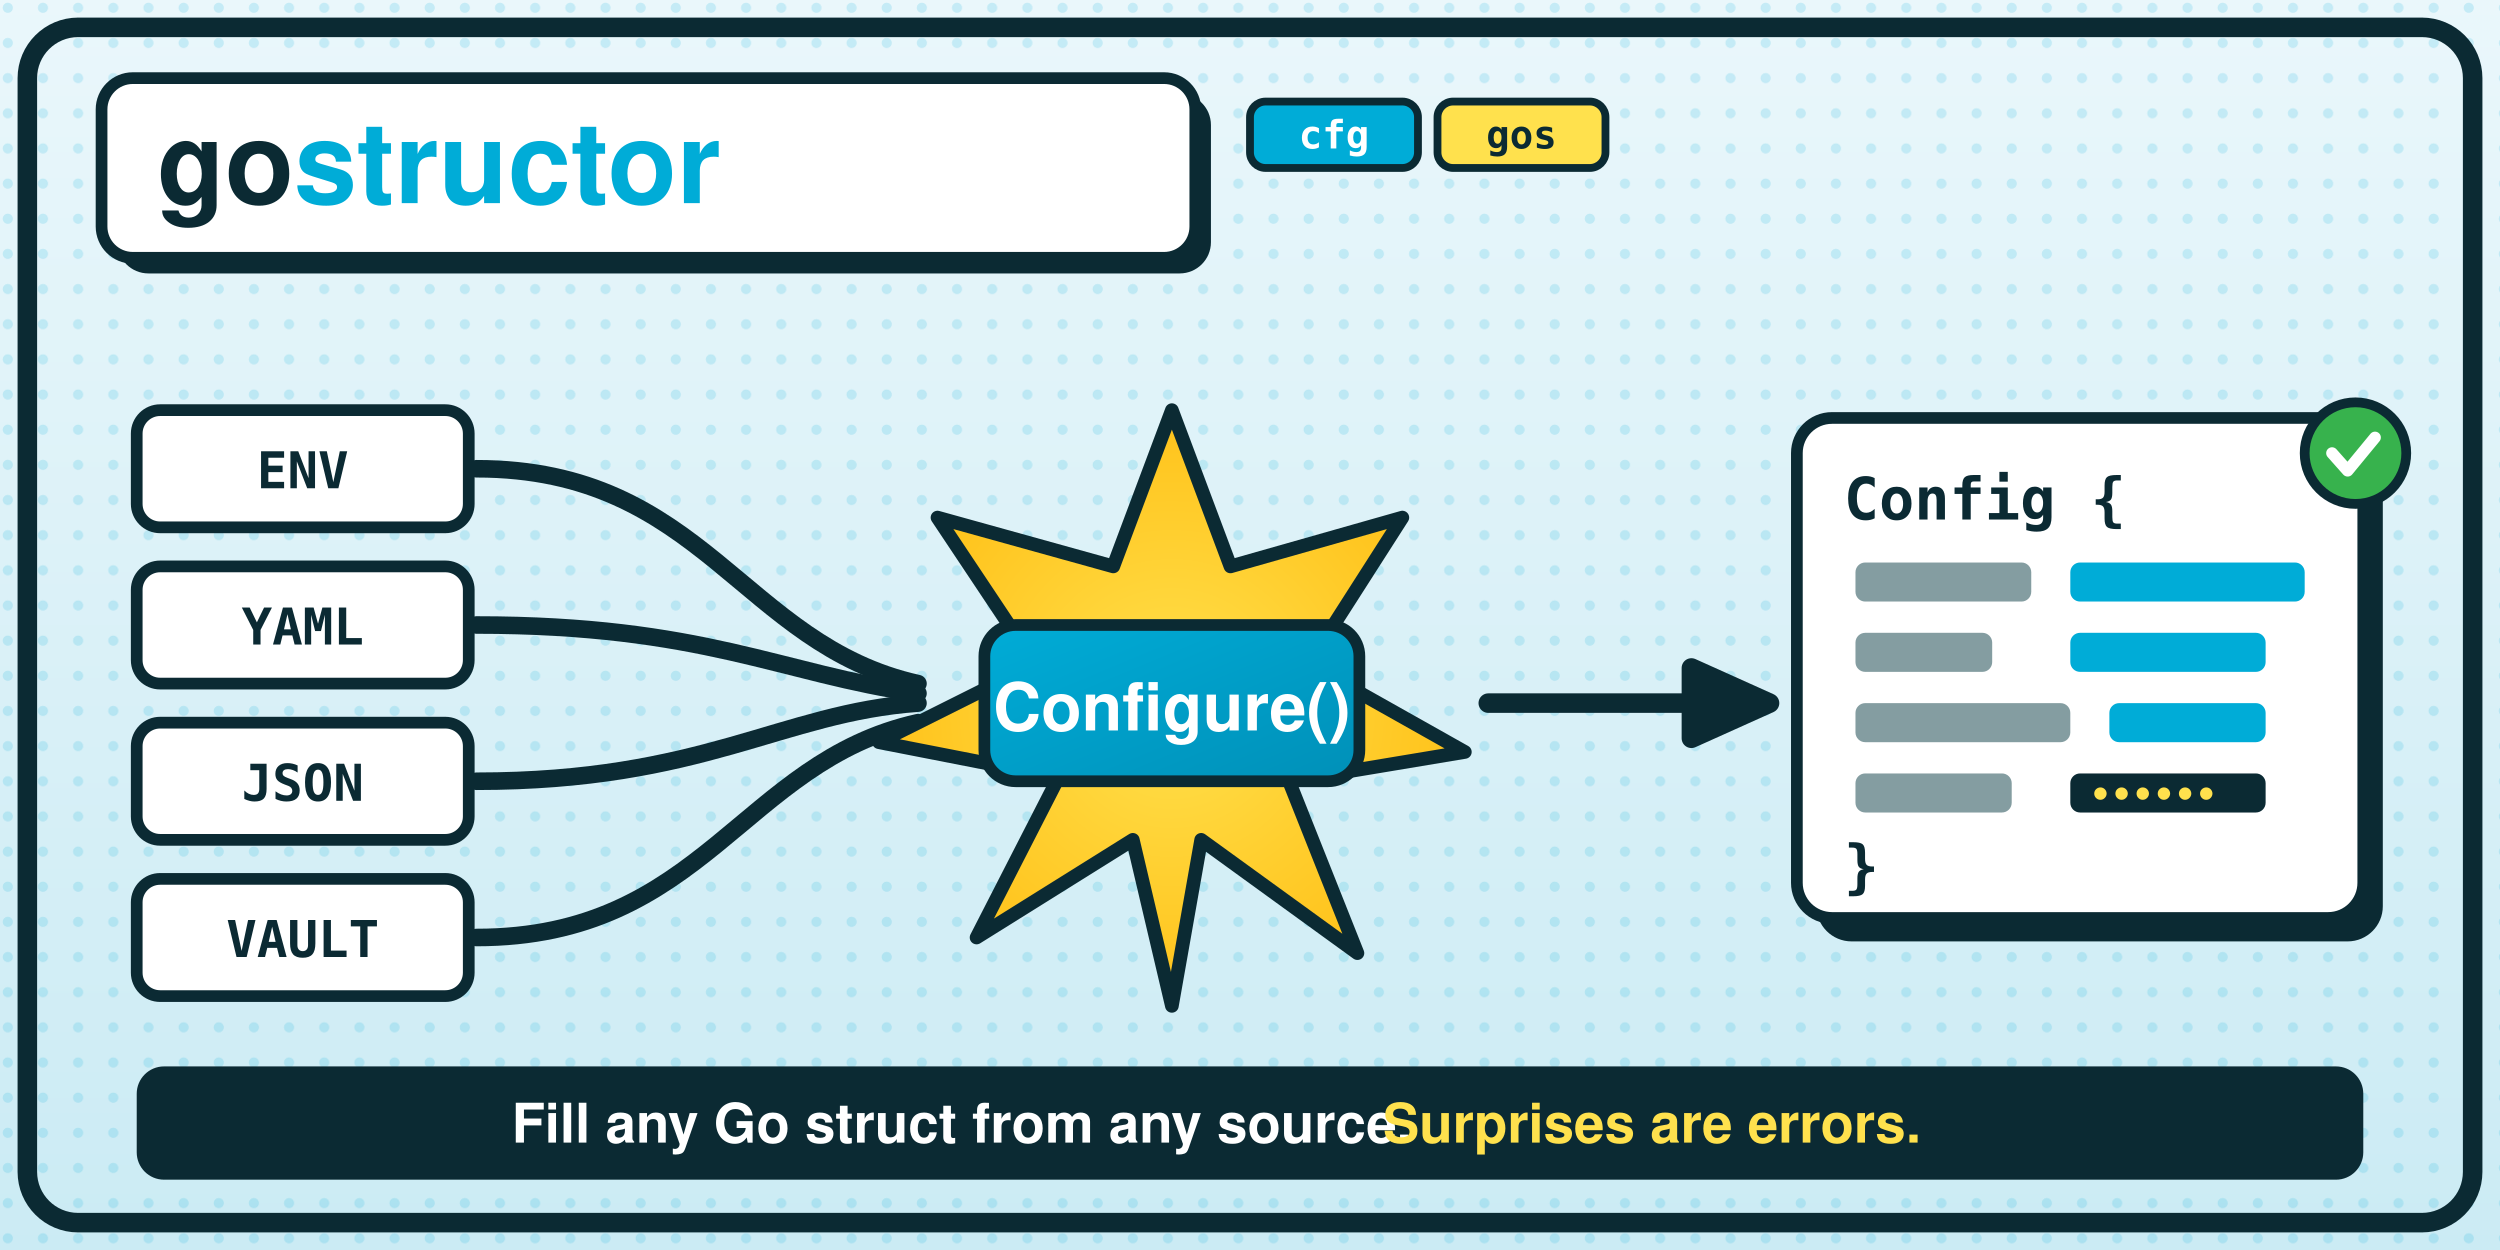
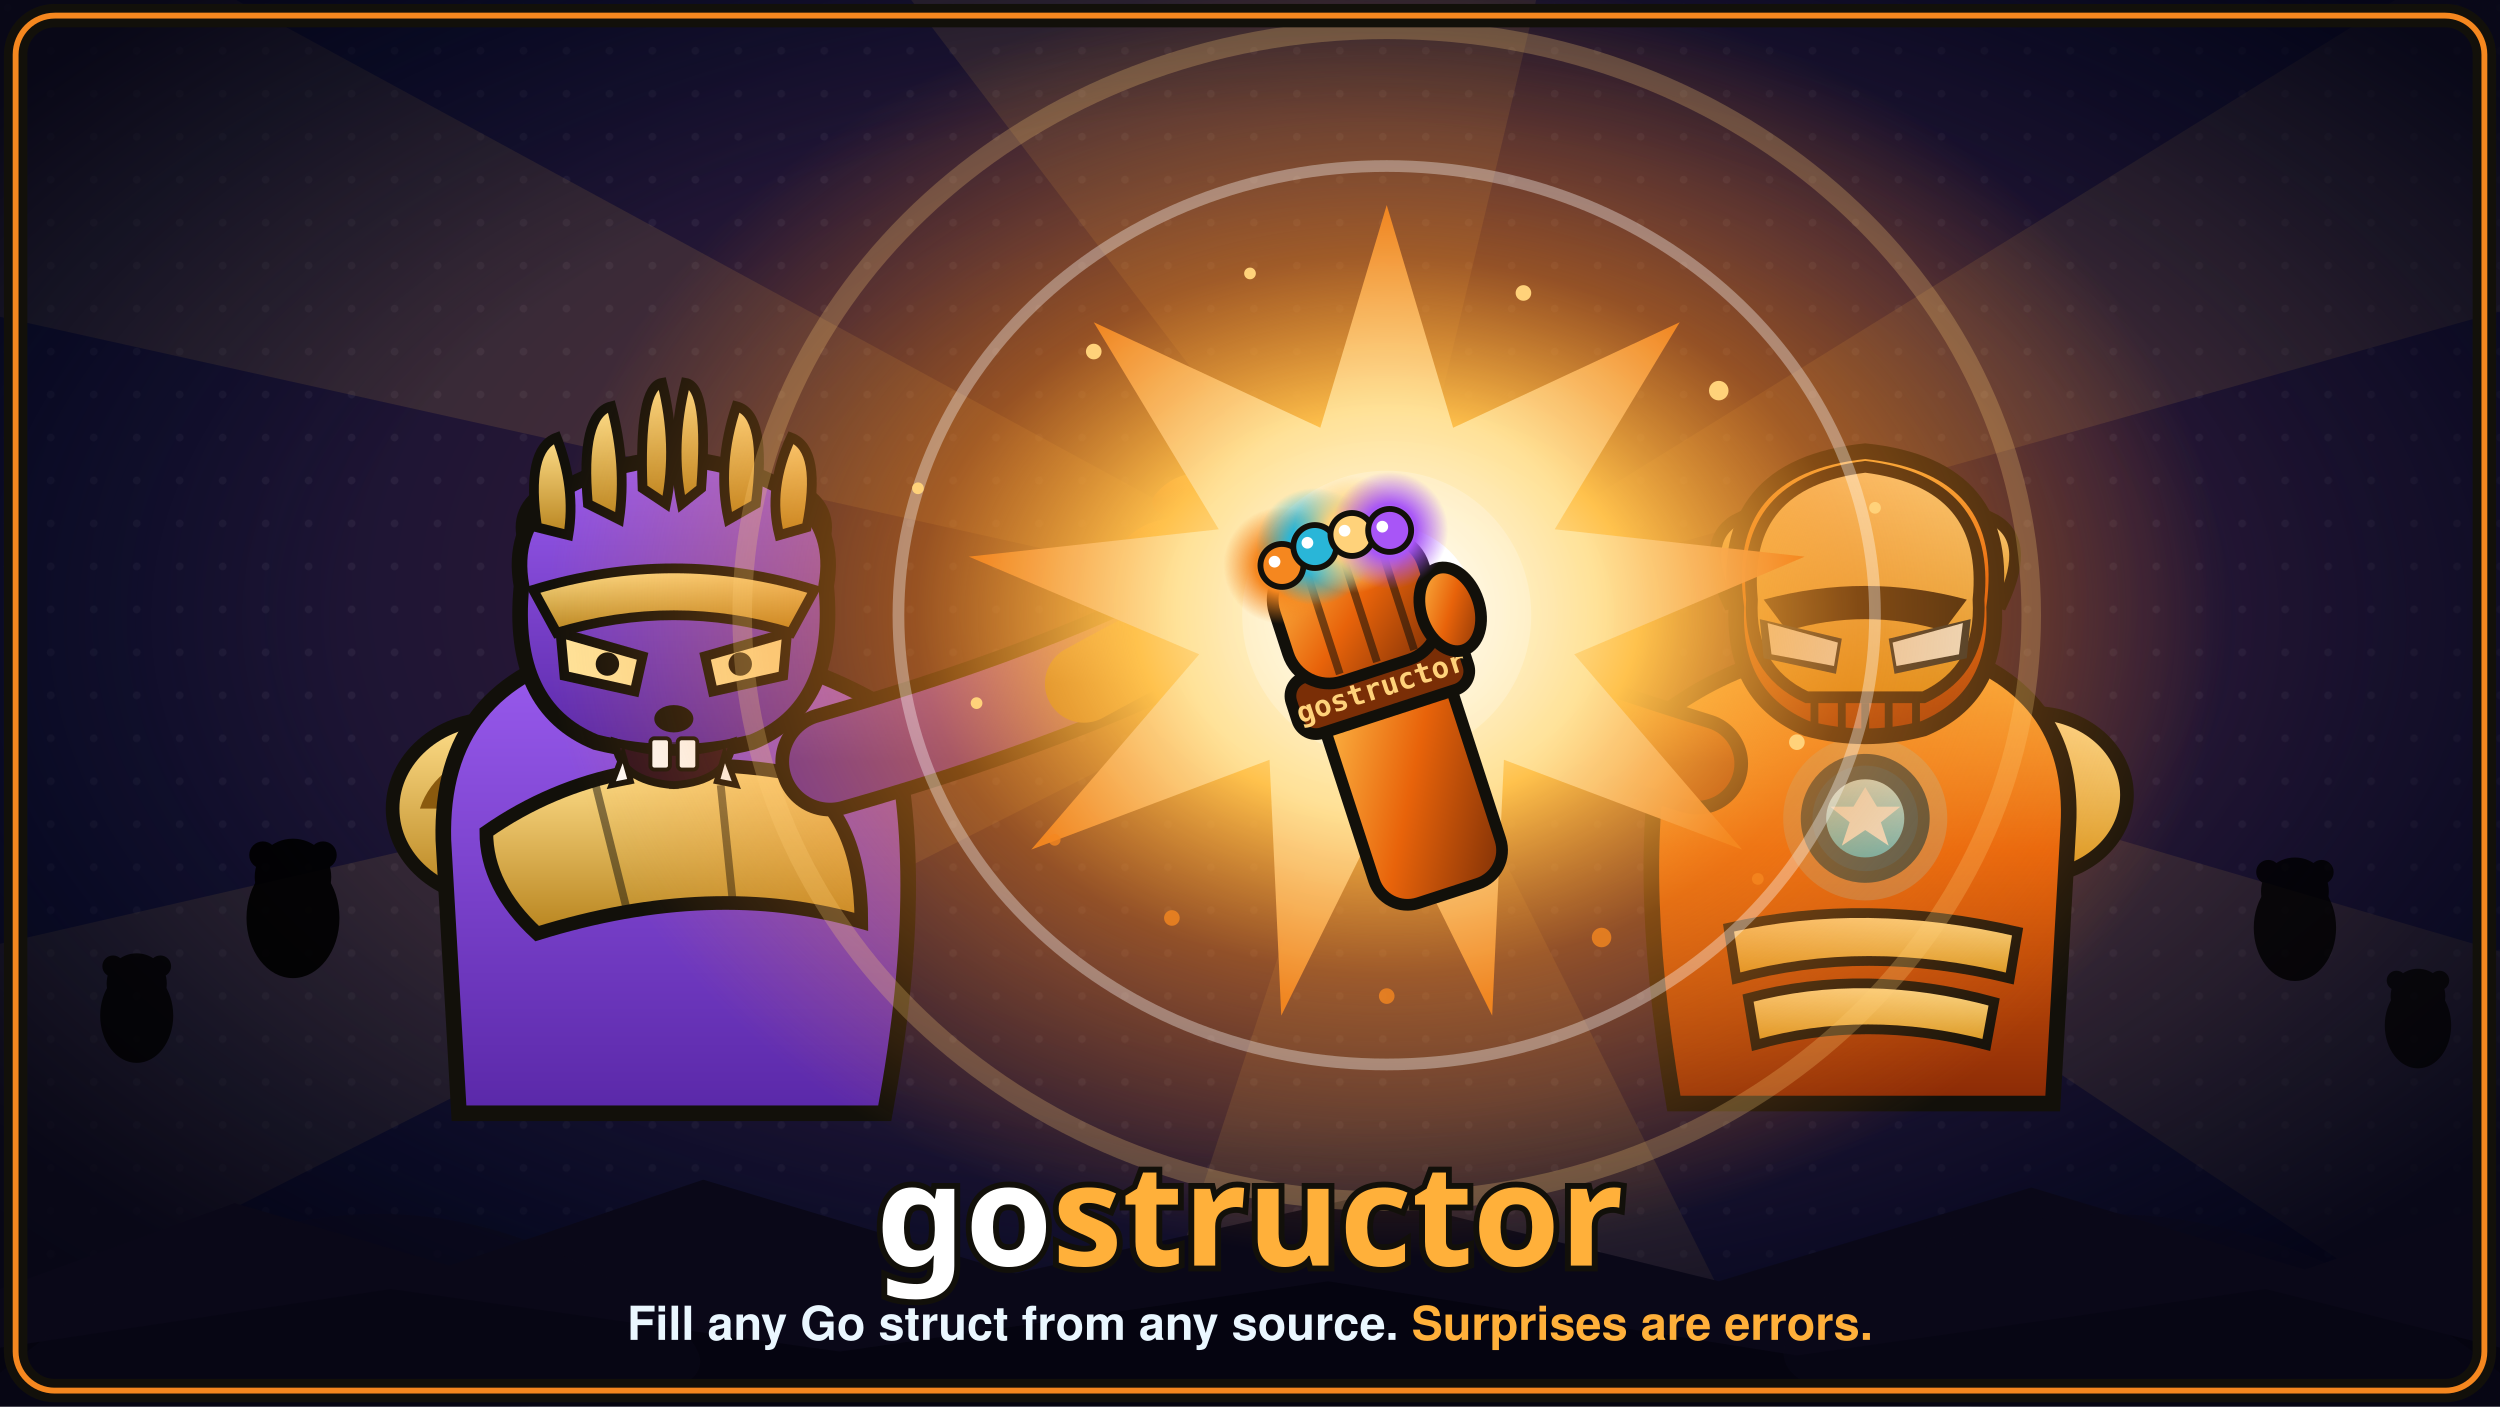
- <svg xmlns="http://www.w3.org/2000/svg" viewBox="0 0 1280 640" width="1280" height="640" role="img" aria-labelledby="gostructorCardTitle gostructorCardDesc">
+ <svg xmlns="http://www.w3.org/2000/svg" viewBox="0 0 1280 720" width="1280" height="720" role="img" aria-labelledby="cardTitle cardDesc">
  <defs>
-     <linearGradient id="cardSky" x1="0%" y1="0%" x2="0%" y2="100%">
-       <stop offset="0%" stop-color="#EAF7FB" />
-       <stop offset="100%" stop-color="#CBEBF4" />
-     </linearGradient>
-     <linearGradient id="cardBadge" x1="0%" y1="0%" x2="100%" y2="100%">
-       <stop offset="0%" stop-color="#00ACD7" />
-       <stop offset="100%" stop-color="#0090B8" />
-     </linearGradient>
-     <radialGradient id="burst" cx="50%" cy="50%" r="50%">
-       <stop offset="0%" stop-color="#FFE14D" />
-       <stop offset="100%" stop-color="#FFC21A" />
-     </radialGradient>
-     <pattern id="halftone" width="18" height="18" patternUnits="userSpaceOnUse">
-       <circle cx="4" cy="4" r="2.6" fill="#00ACD7" fill-opacity="0.16" />
+     <radialGradient id="skyNebula" cx="55%" cy="42%" r="75%">
+       <stop offset="0%" stop-color="#5A2A0A" />
+       <stop offset="38%" stop-color="#2A1836" />
+       <stop offset="75%" stop-color="#0E1030" />
+       <stop offset="100%" stop-color="#05061A" />
+     </radialGradient>
+     <radialGradient id="snapGlow" cx="50%" cy="50%" r="50%">
+       <stop offset="0%" stop-color="#FFFFFF" />
+       <stop offset="12%" stop-color="#FFF0C0" />
+       <stop offset="30%" stop-color="#FFC24D" />
+       <stop offset="56%" stop-color="#F5871F" stop-opacity="0.5" />
+       <stop offset="100%" stop-color="#F5871F" stop-opacity="0" />
+     </radialGradient>
+     <radialGradient id="vignette" cx="50%" cy="44%" r="62%">
+       <stop offset="0%" stop-color="#05061A" stop-opacity="0" />
+       <stop offset="58%" stop-color="#05061A" stop-opacity="0" />
+       <stop offset="100%" stop-color="#040414" stop-opacity="0.85" />
+     </radialGradient>
+     <radialGradient id="burstCore" cx="50%" cy="50%" r="50%">
+       <stop offset="0%" stop-color="#FFFFFF" />
+       <stop offset="50%" stop-color="#FFE39A" />
+       <stop offset="100%" stop-color="#F5871F" />
+     </radialGradient>
+     <linearGradient id="ironArmor" x1="0%" y1="0%" x2="0%" y2="100%">
+       <stop offset="0%" stop-color="#FFC24D" />
+       <stop offset="45%" stop-color="#E8630A" />
+       <stop offset="100%" stop-color="#8A2A06" />
+     </linearGradient>
+     <linearGradient id="ironGold" x1="0%" y1="0%" x2="0%" y2="100%">
+       <stop offset="0%" stop-color="#FFE39A" />
+       <stop offset="100%" stop-color="#D9971E" />
+     </linearGradient>
+     <linearGradient id="titanSkin" x1="0%" y1="0%" x2="0%" y2="100%">
+       <stop offset="0%" stop-color="#9B5CF0" />
+       <stop offset="100%" stop-color="#5A28A8" />
+     </linearGradient>
+     <linearGradient id="titanGold" x1="0%" y1="0%" x2="0%" y2="100%">
+       <stop offset="0%" stop-color="#FFDE8A" />
+       <stop offset="100%" stop-color="#B8841E" />
+     </linearGradient>
+     <linearGradient id="metal" x1="0%" y1="0%" x2="100%" y2="100%">
+       <stop offset="0%" stop-color="#FFC24D" />
+       <stop offset="50%" stop-color="#E8630A" />
+       <stop offset="100%" stop-color="#7A2E06" />
+     </linearGradient>
+     <linearGradient id="reactor" x1="0%" y1="0%" x2="0%" y2="100%">
+       <stop offset="0%" stop-color="#CFF6FF" />
+       <stop offset="100%" stop-color="#29B6D8" />
+     </linearGradient>
+     <pattern id="dots" width="22" height="22" patternUnits="userSpaceOnUse">
+       <circle cx="4" cy="4" r="2" fill="#FFFFFF" fill-opacity="0.05" />
    </pattern>
+     <radialGradient id="gEnv" cx="50%" cy="50%" r="50%">
+       <stop offset="0%" stop-color="#FFD9A6" />
+       <stop offset="45%" stop-color="#F5871F" />
+       <stop offset="100%" stop-color="#F5871F" stop-opacity="0" />
+     </radialGradient>
+     <radialGradient id="gYaml" cx="50%" cy="50%" r="50%">
+       <stop offset="0%" stop-color="#CFF6FF" />
+       <stop offset="45%" stop-color="#29B6D8" />
+       <stop offset="100%" stop-color="#29B6D8" stop-opacity="0" />
+     </radialGradient>
+     <radialGradient id="gJson" cx="50%" cy="50%" r="50%">
+       <stop offset="0%" stop-color="#FFF3C0" />
+       <stop offset="45%" stop-color="#FFD27A" />
+       <stop offset="100%" stop-color="#FFD27A" stop-opacity="0" />
+     </radialGradient>
+     <radialGradient id="gVault" cx="50%" cy="50%" r="50%">
+       <stop offset="0%" stop-color="#E6CCFF" />
+       <stop offset="45%" stop-color="#A855F7" />
+       <stop offset="100%" stop-color="#A855F7" stop-opacity="0" />
+     </radialGradient>
+     <g id="ghost">
+       <ellipse cx="0" cy="0" rx="34" ry="44" fill="currentColor" />
+       <circle cx="-22" cy="-46" r="10" fill="currentColor" />
+       <circle cx="22" cy="-46" r="10" fill="currentColor" />
+       <circle cx="0" cy="-30" r="28" fill="currentColor" />
+     </g>
  </defs>
-   <rect x="0" y="0" width="1280" height="640" fill="url(#cardSky)" />
-   <rect x="0" y="0" width="1280" height="640" fill="url(#halftone)" />
-   <rect x="14" y="14" width="1252" height="612" rx="26" fill="none" stroke="#0B2A33" stroke-width="10" />
+   <rect x="0" y="0" width="1280" height="720" fill="url(#skyNebula)" />
+   <rect x="0" y="0" width="1280" height="720" fill="url(#dots)" />
+   <g fill="#FFC24D" fill-opacity="0.12">
+     <path d="M710,320 L-100,-120 L-100,140 Z" />
+     <path d="M710,320 L1420,-120 L1420,120 Z" />
+     <path d="M710,320 L-160,520 L-160,760 Z" />
+     <path d="M710,320 L1460,540 L1460,820 Z" />
+     <path d="M710,320 L360,-140 L820,-140 Z" />
+     <path d="M710,320 L520,900 L1000,900 Z" />
+   </g>
+   <rect x="0" y="0" width="1280" height="720" fill="url(#vignette)" />
  <g>
-     <rect x="60" y="48" width="560" height="92" rx="16" fill="#0B2A33" />
-     <rect x="52" y="40" width="560" height="92" rx="16" fill="#FFFFFF" stroke="#0B2A33" stroke-width="6" />
-     <text x="80" y="104" font-family="'Segoe UI', Helvetica, Arial, sans-serif" font-size="58" font-weight="800" fill="#0B2A33">go<tspan fill="#00ACD7">structor</tspan>
+     <use href="#ghost" transform="translate(150,470) scale(0.7)" fill="#2A1245" opacity="0.9" />
+     <use href="#ghost" transform="translate(70,520) scale(0.55)" fill="#2A1245" opacity="0.8" />
+     <use href="#ghost" transform="translate(1175,475) scale(0.62)" fill="#2A1206" opacity="0.8" />
+     <use href="#ghost" transform="translate(1238,525) scale(0.5)" fill="#2A1206" opacity="0.7" />
+   </g>
+   <path d="M0,660 L120,616 L230,648 L360,604 L520,652 L700,612 L880,656 L1040,608 L1180,650 L1280,616 L1280,720 L0,720 Z" fill="#0A0818" />
+   <path d="M0,690 L200,660 L430,692 L680,656 L920,694 L1160,660 L1280,690 L1280,720 L0,720 Z" fill="#050410" />
+   <g transform="translate(345,420)">
+     <ellipse cx="-92" cy="-6" rx="52" ry="46" fill="url(#titanGold)" stroke="#12100A" stroke-width="7" />
+     <path d="M-130,-6 a40,40 0 0 1 76,0 Z" fill="#8A5A0E" />
+     <path d="M-118,10 Q-120,-70 -40,-88 Q40,-98 108,-58 Q132,20 108,150 L-110,150 Z" fill="url(#titanSkin)" stroke="#12100A" stroke-width="8" />
+     <path d="M-96,6 Q-30,-40 60,-24 Q96,-4 96,52 Q20,30 -70,58 Q-96,34 -96,6 Z" fill="url(#titanGold)" stroke="#12100A" stroke-width="7" />
+     <line x1="-40" y1="-18" x2="-24" y2="46" stroke="#12100A" stroke-width="4" stroke-opacity="0.5" />
+     <line x1="24" y1="-18" x2="30" y2="40" stroke="#12100A" stroke-width="4" stroke-opacity="0.5" />
+     <circle cx="-58" cy="-150" r="20" fill="url(#titanSkin)" stroke="#12100A" stroke-width="6" />
+     <circle cx="58" cy="-150" r="20" fill="url(#titanSkin)" stroke="#12100A" stroke-width="6" />
+     <circle cx="-58" cy="-150" r="8" fill="#3A1A6E" />
+     <circle cx="58" cy="-150" r="8" fill="#3A1A6E" />
+     <path d="M-78,-120 Q-88,-176 0,-186 Q88,-176 78,-120 Q84,-58 40,-40 Q0,-30 -40,-40 Q-84,-58 -78,-120 Z" fill="url(#titanSkin)" stroke="#12100A" stroke-width="8" />
+     <g fill="url(#titanGold)" stroke="#12100A" stroke-width="5">
+       <path d="M-70,-150 q-6,-40 10,-46 q10,26 6,50 z" />
+       <path d="M-44,-162 q-4,-46 12,-50 q8,30 4,58 z" />
+       <path d="M-16,-170 q-2,-52 10,-54 q8,32 2,62 z" />
+       <path d="M14,-170 q4,-52 -8,-54 q-8,32 -2,62 z" />
+       <path d="M42,-162 q6,-46 -10,-50 q-10,30 -4,58 z" />
+       <path d="M68,-150 q8,-40 -8,-46 q-12,26 -6,50 z" />
+     </g>
+     <path d="M-72,-118 Q0,-140 72,-118 L60,-96 Q0,-114 -60,-96 Z" fill="url(#titanGold)" stroke="#12100A" stroke-width="5" />
+     <path d="M-58,-96 L-16,-84 L-20,-66 L-56,-74 Z" fill="#FFE39A" stroke="#12100A" stroke-width="5" />
+     <path d="M58,-96 L16,-84 L20,-66 L56,-74 Z" fill="#FFE39A" stroke="#12100A" stroke-width="5" />
+     <circle cx="-34" cy="-80" r="6" fill="#12100A" />
+     <circle cx="34" cy="-80" r="6" fill="#12100A" />
+     <ellipse cx="0" cy="-52" rx="10" ry="7" fill="#12100A" />
+     <line x1="0" y1="-40" x2="0" y2="-16" stroke="#12100A" stroke-width="5" stroke-opacity="0.6" />
+     <path d="M-30,-40 Q0,-30 30,-40 Q28,-20 0,-18 Q-28,-20 -30,-40 Z" fill="#2A0E1E" stroke="#12100A" stroke-width="4" />
+     <rect x="-12" y="-42" width="10" height="16" rx="2" fill="#FFFFFF" stroke="#12100A" stroke-width="2" />
+     <rect x="2" y="-42" width="10" height="16" rx="2" fill="#FFFFFF" stroke="#12100A" stroke-width="2" />
+     <path d="M-26,-34 l-6,16 l10,-2 z" fill="#FFFFFF" stroke="#12100A" stroke-width="3" />
+     <path d="M26,-34 l6,16 l-10,-2 z" fill="#FFFFFF" stroke="#12100A" stroke-width="3" />
+     <path d="M80,-30 Q220,-70 300,-118" fill="none" stroke="#12100A" stroke-width="56" stroke-linecap="round" />
+     <path d="M80,-30 Q220,-70 300,-118" fill="none" stroke="url(#titanSkin)" stroke-width="42" stroke-linecap="round" />
+     <path d="M210,-70 Q250,-92 292,-112" fill="none" stroke="url(#titanGold)" stroke-width="40" stroke-linecap="round" />
+     <path d="M210,-70 Q250,-92 292,-112" fill="none" stroke="#12100A" stroke-width="40" stroke-linecap="round" stroke-opacity="0.15" />
+     <g transform="translate(300,-120) rotate(-24)">
+       <path d="M-14,20 Q-30,-30 6,-40 Q40,-44 44,-8 Q46,26 12,30 Z" fill="url(#titanSkin)" stroke="#12100A" stroke-width="7" />
+       <path d="M4,-38 q30,-24 40,-6" fill="none" stroke="url(#titanSkin)" stroke-width="16" stroke-linecap="round" />
+       <path d="M4,-38 q30,-24 40,-6" fill="none" stroke="#12100A" stroke-width="16" stroke-linecap="round" stroke-opacity="0.001" />
+       <g stroke="#12100A" stroke-width="6" stroke-linecap="round" fill="none">
+         <path d="M40,-40 q34,-6 40,18" />
+         <path d="M42,-18 q36,0 44,20" />
+         <path d="M40,2 q34,6 40,28" />
+       </g>
+       <g stroke="url(#titanSkin)" stroke-width="13" stroke-linecap="round" fill="none">
+         <path d="M40,-40 q34,-6 40,18" />
+         <path d="M42,-18 q36,0 44,20" />
+         <path d="M40,2 q34,6 40,28" />
+       </g>
+     </g>
+   </g>
+   <g transform="translate(955,415)">
+     <ellipse cx="86" cy="-8" rx="48" ry="42" fill="url(#ironGold)" stroke="#12100A" stroke-width="7" />
+     <path d="M104,8 Q108,-64 34,-84 Q-44,-92 -100,-52 Q-120,20 -98,150 L96,150 Z" fill="url(#ironArmor)" stroke="#12100A" stroke-width="8" />
+     <g fill="url(#ironGold)" stroke="#12100A" stroke-width="5">
+       <path d="M-70,60 Q0,44 78,62 L74,86 Q0,68 -66,86 Z" />
+       <path d="M-60,96 Q0,80 66,98 L62,120 Q0,104 -56,120 Z" />
+     </g>
+     <circle cx="0" cy="4" r="30" fill="#0A2230" stroke="#12100A" stroke-width="6" />
+     <circle cx="0" cy="4" r="20" fill="url(#reactor)" />
+     <circle cx="0" cy="4" r="42" fill="#8FE3F5" opacity="0.25" />
+     <path d="M0,-12 L6,-2 L18,-2 L8,6 L12,18 L0,10 L-12,18 L-8,6 L-18,-2 L-6,-2 Z" fill="#EAFBFF" />
+     <path d="M-64,-150 q-22,10 -6,44 q22,-6 22,-30 z" fill="url(#ironGold)" stroke="#12100A" stroke-width="6" />
+     <path d="M64,-150 q22,10 6,44 q-22,-6 -22,-30 z" fill="url(#ironGold)" stroke="#12100A" stroke-width="6" />
+     <path d="M-66,-104 Q-76,-176 0,-184 Q76,-176 66,-104 Q68,-58 30,-42 Q0,-34 -30,-42 Q-68,-58 -66,-104 Z" fill="url(#ironArmor)" stroke="#12100A" stroke-width="8" />
+     <path d="M-58,-108 Q-64,-168 0,-176 Q64,-168 58,-108 Q60,-72 30,-58 L-30,-58 Q-60,-72 -58,-108 Z" fill="url(#ironGold)" stroke="#12100A" stroke-width="6" />
+     <path d="M-52,-108 Q0,-122 52,-108 L40,-92 Q0,-104 -40,-92 Z" fill="#12100A" />
+     <path d="M-54,-98 L-12,-88 L-15,-70 L-52,-78 Z" fill="#0A2230" />
+     <path d="M54,-98 L12,-88 L15,-70 L52,-78 Z" fill="#0A2230" />
+     <path d="M-50,-96 L-14,-86 L-16,-74 L-48,-80 Z" fill="#EAFCFF" />
+     <path d="M50,-96 L14,-86 L16,-74 L48,-80 Z" fill="#EAFCFF" />
+     <g stroke="#12100A" stroke-width="4">
+       <line x1="-26" y1="-58" x2="-26" y2="-44" />
+       <line x1="-12" y1="-56" x2="-12" y2="-42" />
+       <line x1="0" y1="-55" x2="0" y2="-41" />
+       <line x1="12" y1="-56" x2="12" y2="-42" />
+       <line x1="26" y1="-58" x2="26" y2="-44" />
+     </g>
+     <path d="M-86,-24 Q-210,-62 -286,-104" fill="none" stroke="#12100A" stroke-width="52" stroke-linecap="round" />
+     <path d="M-86,-24 Q-210,-62 -286,-104" fill="none" stroke="url(#ironArmor)" stroke-width="38" stroke-linecap="round" />
+     <path d="M-190,-56 Q-238,-80 -280,-100" fill="none" stroke="url(#ironGold)" stroke-width="36" stroke-linecap="round" />
+     <g transform="translate(-292,-108) rotate(20)">
+       <path d="M14,18 Q30,-28 -6,-38 Q-40,-42 -44,-6 Q-46,24 -12,28 Z" fill="url(#ironArmor)" stroke="#12100A" stroke-width="7" />
+       <circle cx="-14" cy="-4" r="13" fill="url(#reactor)" stroke="#12100A" stroke-width="4" />
+       <circle cx="-14" cy="-4" r="24" fill="#8FE3F5" opacity="0.3" />
+       <g stroke="#12100A" stroke-width="6" stroke-linecap="round" fill="none">
+         <path d="M-40,-38 q-32,-8 -40,14" />
+         <path d="M-42,-16 q-34,-2 -44,18" />
+         <path d="M-38,6 q-30,8 -34,30" />
+       </g>
+       <g stroke="url(#ironArmor)" stroke-width="12" stroke-linecap="round" fill="none">
+         <path d="M-40,-38 q-32,-8 -40,14" />
+         <path d="M-42,-16 q-34,-2 -44,18" />
+         <path d="M-38,6 q-30,8 -34,30" />
+       </g>
+     </g>
+   </g>
+   <ellipse cx="710" cy="315" rx="430" ry="330" fill="url(#snapGlow)" />
+   <ellipse cx="710" cy="315" rx="250" ry="230" fill="none" stroke="#FFFFFF" stroke-opacity="0.35" stroke-width="6" />
+   <ellipse cx="710" cy="315" rx="330" ry="300" fill="none" stroke="#FFD27A" stroke-opacity="0.25" stroke-width="10" />
+   <g transform="translate(710,315)">
+     <path fill="url(#burstCore)" opacity="0.95" d="M0,-210 L34,-96 L150,-150 L86,-44 L214,-30 L96,20 L182,120 L60,74 L54,205 L0,96          L-54,205 L-60,74 L-182,120 L-96,20 L-214,-30 L-86,-44 L-150,-150 L-34,-96 Z" />
+     <circle r="46" fill="#FFFFFF" />
+     <circle r="74" fill="#FFFFFF" opacity="0.22" />
+   </g>
+   <g transform="translate(700,330) rotate(-18)">
+     <rect x="-34" y="14" width="68" height="120" rx="18" fill="url(#metal)" stroke="#12100A" stroke-width="6" />
+     <rect x="-46" y="6" width="92" height="30" rx="10" fill="#7A2E06" stroke="#12100A" stroke-width="6" />
+     <text x="0" y="28" font-family="Menlo,Consolas,monospace" font-size="15" font-weight="800" fill="#FFD27A" text-anchor="middle">gostructor</text>
+     <rect x="-40" y="-52" width="80" height="66" rx="22" fill="url(#metal)" stroke="#12100A" stroke-width="6" />
+     <g stroke="#12100A" stroke-width="4" stroke-opacity="0.55">
+       <line x1="-18" y1="-52" x2="-18" y2="10" />
+       <line x1="2" y1="-52" x2="2" y2="10" />
+       <line x1="22" y1="-52" x2="22" y2="10" />
+     </g>
+     <ellipse cx="46" cy="-4" rx="15" ry="22" fill="url(#metal)" stroke="#12100A" stroke-width="6" />
+     <circle cx="-29" cy="-52" r="30" fill="url(#gEnv)" />
+     <circle cx="-10" cy="-56" r="30" fill="url(#gYaml)" />
+     <circle cx="10" cy="-56" r="30" fill="url(#gJson)" />
+     <circle cx="29" cy="-52" r="30" fill="url(#gVault)" />
+     <g stroke="#12100A" stroke-width="3">
+       <circle cx="-29" cy="-52" r="11" fill="#F5871F" />
+       <circle cx="-10" cy="-56" r="11" fill="#29B6D8" />
+       <circle cx="10" cy="-56" r="11" fill="#FFD27A" />
+       <circle cx="29" cy="-52" r="11" fill="#A855F7" />
+     </g>
+     <g fill="#FFFFFF">
+       <circle cx="-32" cy="-55" r="3" />
+       <circle cx="-13" cy="-59" r="3" />
+       <circle cx="7" cy="-59" r="3" />
+       <circle cx="26" cy="-55" r="3" />
+     </g>
+   </g>
+   <g fill="#FFD27A">
+     <circle cx="560" cy="180" r="4" />
+     <circle cx="880" cy="200" r="5" />
+     <circle cx="500" cy="360" r="3" />
+     <circle cx="920" cy="380" r="4" />
+     <circle cx="640" cy="140" r="3" />
+     <circle cx="780" cy="150" r="4" />
+     <circle cx="470" cy="250" r="3" />
+     <circle cx="960" cy="260" r="3" />
+   </g>
+   <g fill="#F5871F" opacity="0.8">
+     <circle cx="600" cy="470" r="4" />
+     <circle cx="820" cy="480" r="5" />
+     <circle cx="710" cy="510" r="4" />
+     <circle cx="540" cy="430" r="3" />
+     <circle cx="900" cy="450" r="3" />
+   </g>
+   <g fill="#0A0818" opacity="0.55">
+     <path d="M-20,720 Q160,560 320,660 Q420,720 260,720 Z" />
+     <path d="M1300,720 Q1120,560 940,660 Q860,720 1020,720 Z" />
+   </g>
+   <g transform="translate(640,648)">
+     <text x="0" y="0" font-family="'Arial Black','Segoe UI',sans-serif" font-size="72" font-weight="900" fill="#FFFFFF" text-anchor="middle" stroke="#12100A" stroke-width="6" paint-order="stroke">go<tspan fill="#FFB03A">structor</tspan>
    </text>
-   </g>
-   <g font-family="Menlo, Consolas, monospace" font-size="20" font-weight="700">
-     <rect x="640" y="52" width="86" height="34" rx="8" fill="#00ACD7" stroke="#0B2A33" stroke-width="4" />
-     <text x="683" y="76" fill="#FFFFFF" text-anchor="middle">cfg</text>
-     <rect x="736" y="52" width="86" height="34" rx="8" fill="#FFE14D" stroke="#0B2A33" stroke-width="4" />
-     <text x="779" y="76" fill="#0B2A33" text-anchor="middle">gos</text>
-   </g>
-   <g font-family="Menlo, Consolas, monospace" font-size="26" font-weight="800" text-anchor="middle">
-     <rect x="70" y="210" width="170" height="60" rx="12" fill="#FFFFFF" stroke="#0B2A33" stroke-width="6" />
-     <text x="155" y="250" fill="#0B2A33">ENV</text>
-     <rect x="70" y="290" width="170" height="60" rx="12" fill="#FFFFFF" stroke="#0B2A33" stroke-width="6" />
-     <text x="155" y="330" fill="#0B2A33">YAML</text>
-     <rect x="70" y="370" width="170" height="60" rx="12" fill="#FFFFFF" stroke="#0B2A33" stroke-width="6" />
-     <text x="155" y="410" fill="#0B2A33">JSON</text>
-     <rect x="70" y="450" width="170" height="60" rx="12" fill="#FFFFFF" stroke="#0B2A33" stroke-width="6" />
-     <text x="155" y="490" fill="#0B2A33">VAULT</text>
-   </g>
-   <g stroke="#0B2A33" stroke-width="9" fill="none" stroke-linecap="round">
-     <path d="M244 240 C 360 240, 380 330, 470 350" />
-     <path d="M244 320 C 360 320, 400 345, 470 355" />
-     <path d="M244 400 C 360 400, 400 365, 470 360" />
-     <path d="M244 480 C 360 480, 380 390, 470 370" />
-   </g>
-   <g transform="translate(600,360)">
-     <path fill="url(#burst)" stroke="#0B2A33" stroke-width="7" stroke-linejoin="round" d="M0,-150 L30,-70 L118,-95 L70,-20 L150,25 L60,40 L95,128 L15,70 L0,155 L-20,70 L-100,120 L-58,38 L-150,20 L-70,-20 L-120,-95 L-30,-70 Z" />
-     <rect x="-96" y="-40" width="192" height="80" rx="16" fill="url(#cardBadge)" stroke="#0B2A33" stroke-width="6" />
-     <text x="0" y="14" font-family="'Segoe UI', Helvetica, Arial, sans-serif" font-size="34" font-weight="800" fill="#FFFFFF" text-anchor="middle">Configure()</text>
-   </g>
-   <g stroke="#0B2A33" stroke-width="10" fill="#0B2A33" stroke-linecap="round" stroke-linejoin="round">
-     <path d="M762 360 L 872 360" fill="none" />
-     <path d="M866 342 L 906 360 L 866 378 Z" />
-   </g>
-   <g transform="translate(920,214)">
-     <rect x="10" y="12" width="290" height="256" rx="18" fill="#0B2A33" />
-     <rect x="0" y="0" width="290" height="256" rx="18" fill="#FFFFFF" stroke="#0B2A33" stroke-width="6" />
-     <text x="24" y="52" font-family="Menlo, Consolas, monospace" font-size="30" font-weight="800" fill="#0B2A33">Config {</text>
-     <g font-family="Menlo, Consolas, monospace" font-size="20" font-weight="700">
-       <rect x="30" y="74" width="90" height="20" rx="5" fill="#0B3D45" fill-opacity="0.5" />
-       <rect x="140" y="74" width="120" height="20" rx="5" fill="#00ACD7" />
-       <rect x="30" y="110" width="70" height="20" rx="5" fill="#0B3D45" fill-opacity="0.5" />
-       <rect x="140" y="110" width="100" height="20" rx="5" fill="#00ACD7" />
-       <rect x="30" y="146" width="110" height="20" rx="5" fill="#0B3D45" fill-opacity="0.5" />
-       <rect x="160" y="146" width="80" height="20" rx="5" fill="#00ACD7" />
-       <rect x="30" y="182" width="80" height="20" rx="5" fill="#0B3D45" fill-opacity="0.5" />
-       <rect x="140" y="182" width="100" height="20" rx="5" fill="#0B2A33" />
-       <text x="150" y="199" fill="#FFE14D" font-size="18">••••••</text>
-     </g>
-     <text x="24" y="240" font-family="Menlo, Consolas, monospace" font-size="30" font-weight="800" fill="#0B2A33">}</text>
-     <circle cx="286" cy="18" r="26" fill="#37B24D" stroke="#0B2A33" stroke-width="5" />
-     <path d="M274 18 l8 9 l14 -17" fill="none" stroke="#FFFFFF" stroke-width="6" stroke-linecap="round" stroke-linejoin="round" />
-   </g>
-   <g>
-     <rect x="70" y="546" width="1140" height="58" rx="14" fill="#0B2A33" />
-     <g font-family="'Segoe UI', Helvetica, Arial, sans-serif" font-size="28" font-weight="700">
-       <text x="262" y="585" fill="#FFFFFF">Fill any Go struct from any source.</text>
-       <text x="708" y="585" fill="#FFE14D" font-weight="800">Surprises are errors.</text>
-     </g>
-   </g>
+     <text x="0" y="38" font-family="'Segoe UI',Helvetica,Arial,sans-serif" font-size="24" font-weight="700" fill="#EAF7FF" text-anchor="middle">Fill any Go struct from any source. <tspan fill="#FFB03A" font-weight="800">Surprises are errors.</tspan>
+     </text>
+   </g>
+   <rect x="8" y="8" width="1264" height="704" rx="20" fill="none" stroke="#12100A" stroke-width="12" />
+   <rect x="8" y="8" width="1264" height="704" rx="20" fill="none" stroke="#F5871F" stroke-width="3" />
</svg>
